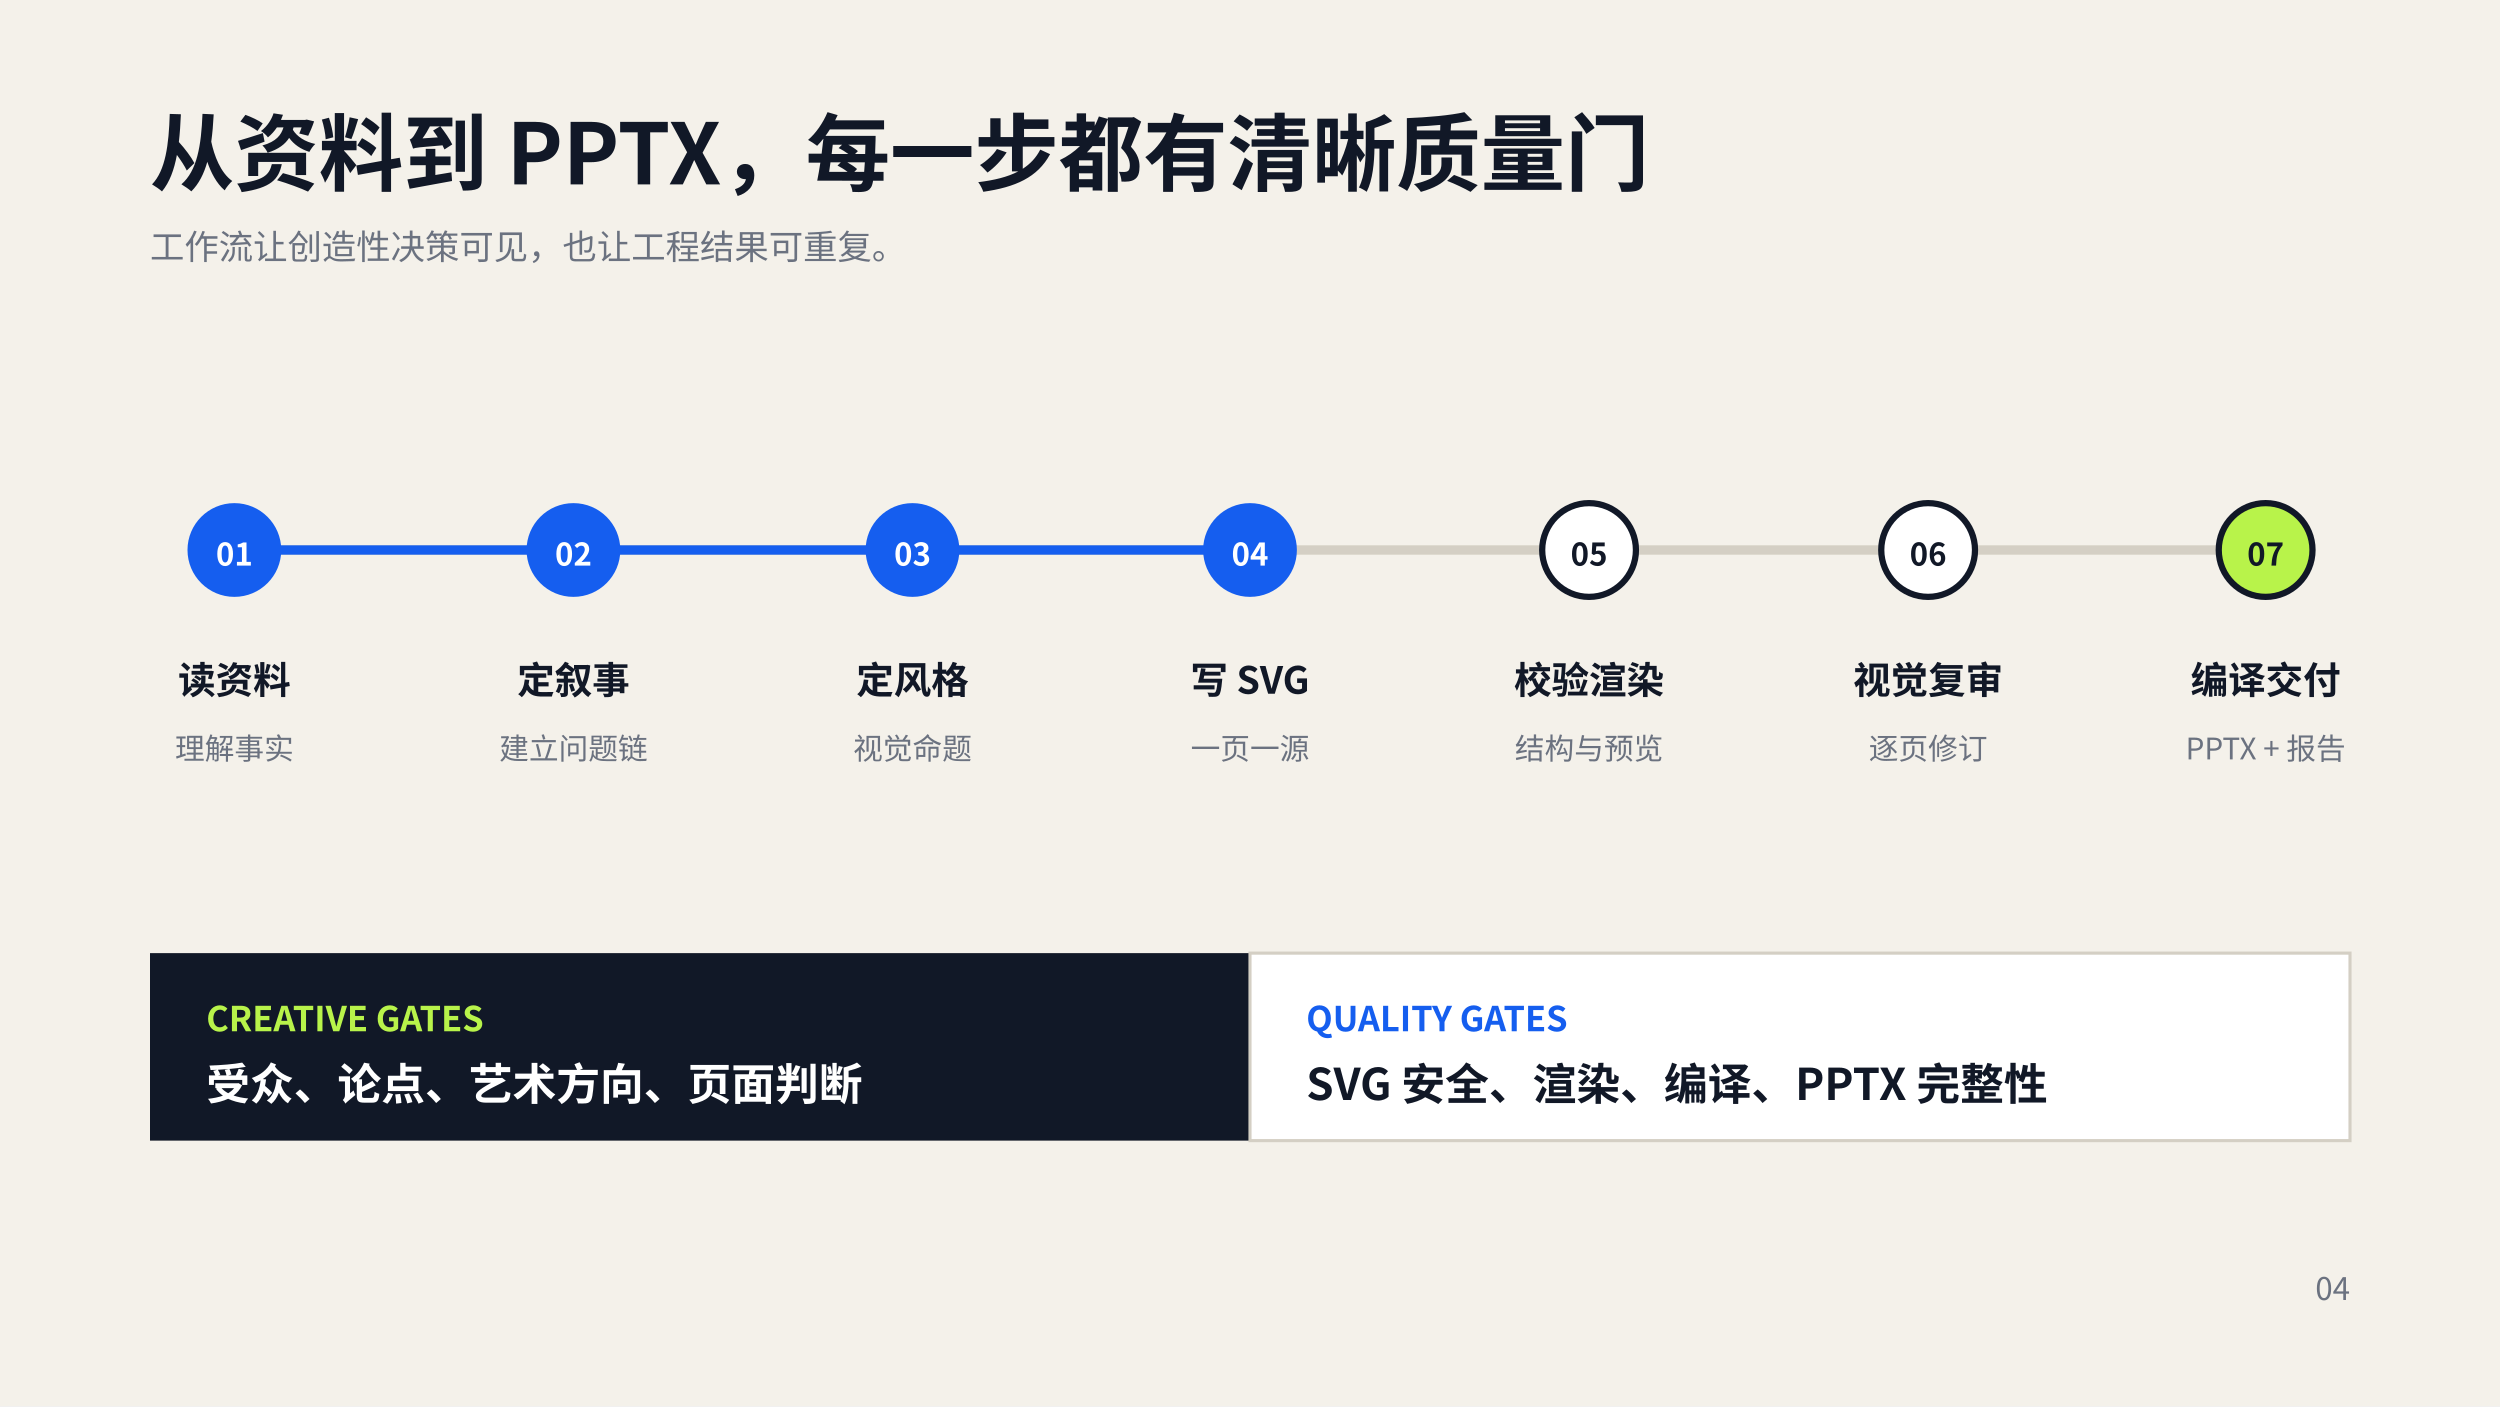
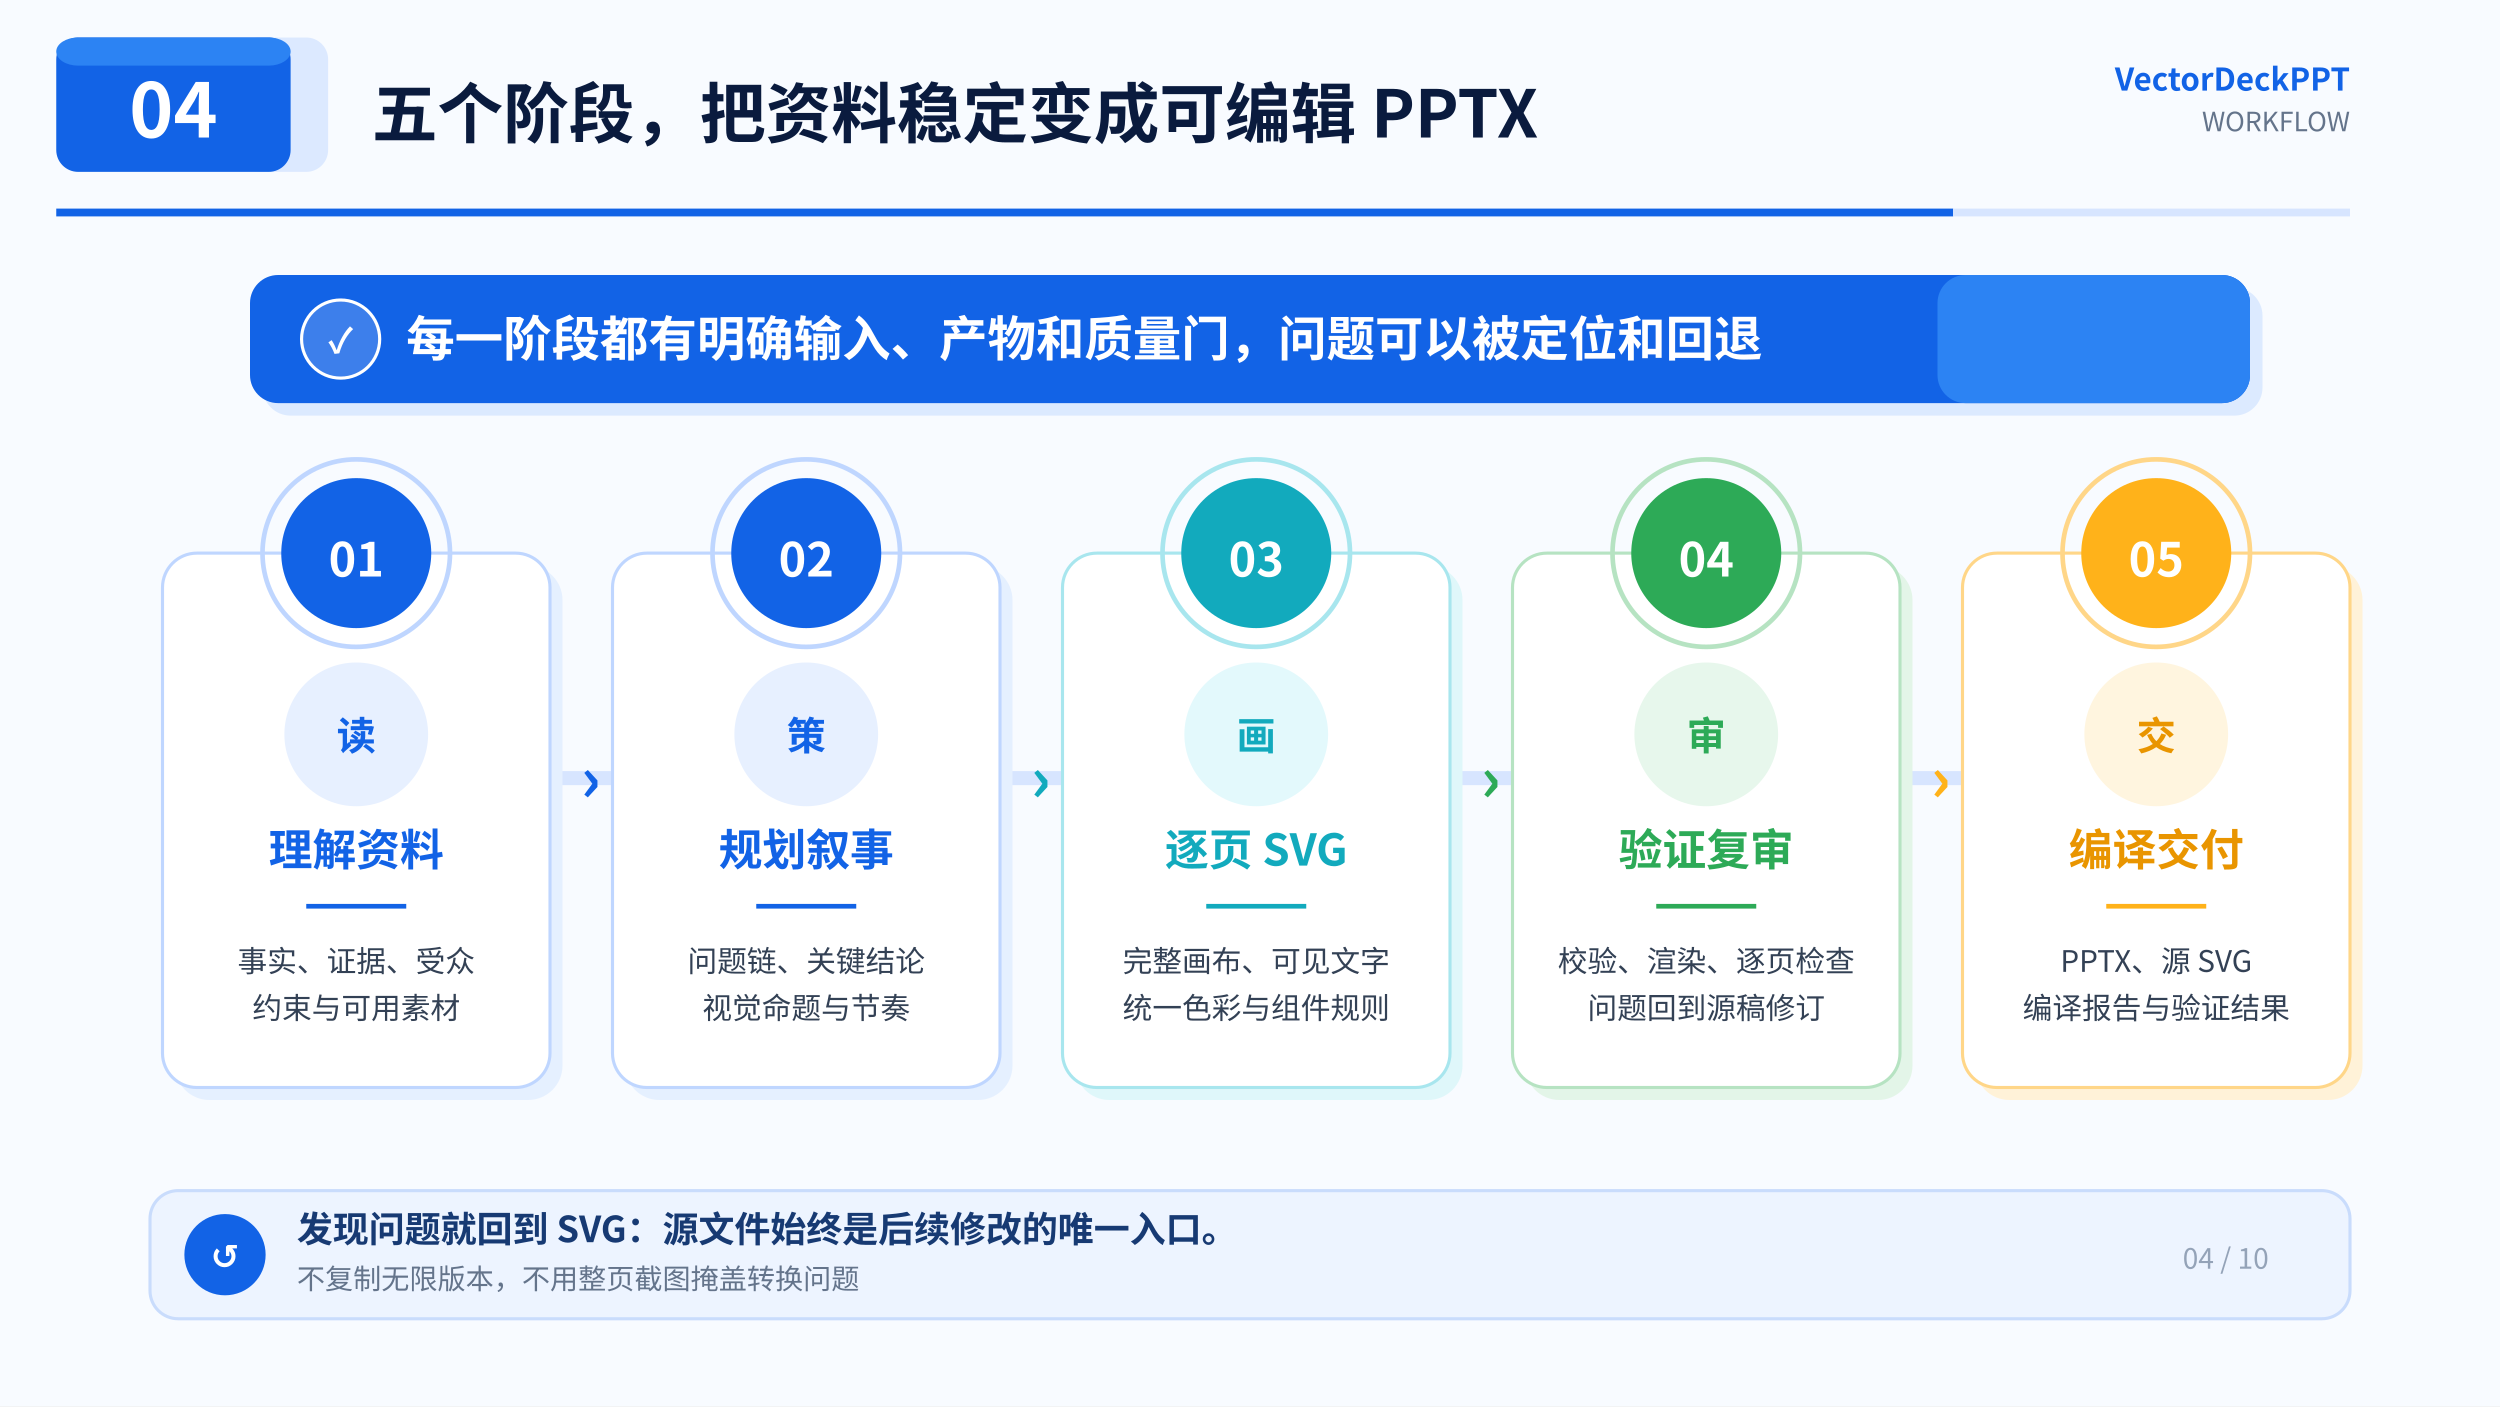
<svg xmlns="http://www.w3.org/2000/svg" width="1600" height="900" viewBox="0 0 1600 900">
-   <rect x="0" y="0" width="1600" height="900" fill="#F4F1EA" />
+   <rect x="0" y="0" width="1600" height="900" fill="#F8FBFF" />
  <g font-family="Microsoft YaHei, PingFang SC, Noto Sans CJK SC, sans-serif">
-     <text x="96" y="118" font-size="54" font-weight="700" fill="#111827">从资料到 PPTX，每一步都有清晰质量门</text>
-     <text x="96" y="166" font-size="22" fill="#6B7280">工作流让创造性决策可见，也让工程结果可重复。</text>
-     <line x1="150" y1="352" x2="1450" y2="352" stroke="#D4CFC4" stroke-width="6" />
-     <line x1="150" y1="352" x2="800" y2="352" stroke="#155EEF" stroke-width="6" />
-     <circle cx="150" cy="352" r="30" fill="#155EEF" />
-     <circle cx="367" cy="352" r="30" fill="#155EEF" />
-     <circle cx="584" cy="352" r="30" fill="#155EEF" />
-     <circle cx="800" cy="352" r="30" fill="#155EEF" />
-     <circle cx="1017" cy="352" r="30" fill="#FFFFFF" stroke="#111827" stroke-width="4" />
-     <circle cx="1234" cy="352" r="30" fill="#FFFFFF" stroke="#111827" stroke-width="4" />
-     <circle cx="1450" cy="352" r="30" fill="#B8F34A" stroke="#111827" stroke-width="4" />
-     <text x="150" y="362" text-anchor="middle" font-size="20" font-weight="700" fill="#FFFFFF">01</text>
-     <text x="367" y="362" text-anchor="middle" font-size="20" font-weight="700" fill="#FFFFFF">02</text>
-     <text x="584" y="362" text-anchor="middle" font-size="20" font-weight="700" fill="#FFFFFF">03</text>
-     <text x="800" y="362" text-anchor="middle" font-size="20" font-weight="700" fill="#FFFFFF">04</text>
-     <text x="1017" y="362" text-anchor="middle" font-size="20" font-weight="700" fill="#111827">05</text>
-     <text x="1234" y="362" text-anchor="middle" font-size="20" font-weight="700" fill="#111827">06</text>
-     <text x="1450" y="362" text-anchor="middle" font-size="20" font-weight="700" fill="#111827">07</text>
-     <text x="150" y="444" text-anchor="middle" font-size="24" font-weight="700" fill="#111827">读资料</text>
-     <text x="367" y="444" text-anchor="middle" font-size="24" font-weight="700" fill="#111827">定叙事</text>
-     <text x="584" y="444" text-anchor="middle" font-size="24" font-weight="700" fill="#111827">定风格</text>
-     <text x="800" y="444" text-anchor="middle" font-size="24" font-weight="700" fill="#111827">写 SVG</text>
-     <text x="1017" y="444" text-anchor="middle" font-size="24" font-weight="700" fill="#111827">校验渲染</text>
-     <text x="1234" y="444" text-anchor="middle" font-size="24" font-weight="700" fill="#111827">视觉复审</text>
-     <text x="1450" y="444" text-anchor="middle" font-size="24" font-weight="700" fill="#111827">编译交付</text>
-     <text x="150" y="486" text-anchor="middle" font-size="19" fill="#6B7280">理解事实</text>
-     <text x="367" y="486" text-anchor="middle" font-size="19" fill="#6B7280">建立问题链</text>
-     <text x="584" y="486" text-anchor="middle" font-size="19" fill="#6B7280">视觉命题</text>
-     <text x="800" y="486" text-anchor="middle" font-size="19" fill="#6B7280">一页一源</text>
-     <text x="1017" y="486" text-anchor="middle" font-size="19" fill="#6B7280">结构与预览</text>
-     <text x="1234" y="486" text-anchor="middle" font-size="19" fill="#6B7280">逐页修订</text>
-     <text x="1450" y="486" text-anchor="middle" font-size="19" fill="#6B7280">PPTX + 报告</text>
-     <rect x="96" y="610" width="704" height="120" fill="#111827" />
-     <text x="132" y="660" font-size="22" font-weight="700" fill="#B8F34A">CREATIVE GATES</text>
-     <text x="132" y="704" font-size="28" font-weight="600" fill="#FFFFFF">受众、论点、艺术方向、页面判断</text>
-     <rect x="800" y="610" width="704" height="120" fill="#FFFFFF" stroke="#D4CFC4" stroke-width="2" />
-     <text x="836" y="660" font-size="22" font-weight="700" fill="#155EEF">QUALITY GATES</text>
-     <text x="836" y="704" font-size="28" font-weight="600" fill="#111827">SVG 安全、渲染、编译、PPTX 完整性</text>
-     <text x="1504" y="832" text-anchor="end" font-size="20" fill="#6B7280">04</text>
+     <rect x="152" y="24" width="58" height="86" rx="14" fill="#DCE9FF" />
+     <rect x="36" y="24" width="150" height="86" rx="14" fill="#1263E6" />
+     <rect x="36" y="24" width="150" height="18" rx="14" fill="#2C83F3" />
+     <text x="111" y="88" text-anchor="middle" font-size="48" font-weight="700" fill="#FFFFFF">04</text>
+     <text x="238" y="88" font-size="42" font-weight="700" fill="#0A1B3E">五个阶段，把资料稳定变成可编辑 PPTX</text>
+     <text x="1504" y="58" text-anchor="end" font-size="20" font-weight="700" fill="#1263E6">VectorDeckPPT</text>
+     <text x="1504" y="84" text-anchor="end" font-size="17" fill="#64748B">WORKFLOW</text>
+     <line x1="36" y1="136" x2="1250" y2="136" stroke="#1263E6" stroke-width="5" />
+     <line x1="1250" y1="136" x2="1504" y2="136" stroke="#D7E5FF" stroke-width="5" />
+     <rect x="168" y="184" width="1280" height="82" rx="18" fill="#DCEAFF" />
+     <rect x="160" y="176" width="1280" height="82" rx="18" fill="#1263E6" />
+     <rect x="1240" y="176" width="200" height="82" rx="18" fill="#2C83F3" />
+     <circle cx="218" cy="217" r="25" fill="#FFFFFF" fill-opacity="0.18" stroke="#FFFFFF" stroke-width="2" />
+     <text x="218" y="226" text-anchor="middle" font-size="22" font-weight="700" fill="#FFFFFF">✓</text>
+     <text x="260" y="228" font-size="31" font-weight="700" fill="#FFFFFF">每一阶段都有明确输入、产物和质量门，问题可以被定位和回退</text>
+     <line x1="236" y1="498" x2="1364" y2="498" stroke="#D7E5FF" stroke-width="9" />
+     <text x="378" y="513" text-anchor="middle" font-size="40" font-weight="700" fill="#1263E6">›</text>
+     <text x="666" y="513" text-anchor="middle" font-size="40" font-weight="700" fill="#12AABD">›</text>
+     <text x="954" y="513" text-anchor="middle" font-size="40" font-weight="700" fill="#2DAA57">›</text>
+     <text x="1242" y="513" text-anchor="middle" font-size="40" font-weight="700" fill="#FFB21A">›</text>
+     <rect x="112" y="362" width="248" height="342" rx="22" fill="#E5F0FF" />
+     <rect x="104" y="354" width="248" height="342" rx="22" fill="#FFFFFF" stroke="#BFD6FF" stroke-width="2" />
+     <circle cx="228" cy="354" r="48" fill="#1263E6" />
+     <circle cx="228" cy="354" r="60" fill="none" stroke="#BFD6FF" stroke-width="3" />
+     <text x="228" y="369" text-anchor="middle" font-size="30" font-weight="700" fill="#FFFFFF">01</text>
+     <circle cx="228" cy="470" r="46" fill="#E7F0FF" />
+     <text x="228" y="480" text-anchor="middle" font-size="25" font-weight="700" fill="#1263E6">读</text>
+     <text x="228" y="554" text-anchor="middle" font-size="28" font-weight="700" fill="#1263E6">理解资料</text>
+     <line x1="196" y1="580" x2="260" y2="580" stroke="#1263E6" stroke-width="3" />
+     <text x="228" y="622" text-anchor="middle" font-size="19" fill="#334155">事实、证据、受众</text>
+     <text x="228" y="652" text-anchor="middle" font-size="19" fill="#334155">约束与可用素材</text>
+     <rect x="400" y="362" width="248" height="342" rx="22" fill="#E5F0FF" />
+     <rect x="392" y="354" width="248" height="342" rx="22" fill="#FFFFFF" stroke="#BFD6FF" stroke-width="2" />
+     <circle cx="516" cy="354" r="48" fill="#1263E6" />
+     <circle cx="516" cy="354" r="60" fill="none" stroke="#BFD6FF" stroke-width="3" />
+     <text x="516" y="369" text-anchor="middle" font-size="30" font-weight="700" fill="#FFFFFF">02</text>
+     <circle cx="516" cy="470" r="46" fill="#E7F0FF" />
+     <text x="516" y="480" text-anchor="middle" font-size="25" font-weight="700" fill="#1263E6">策</text>
+     <text x="516" y="554" text-anchor="middle" font-size="28" font-weight="700" fill="#1263E6">规划叙事</text>
+     <line x1="484" y1="580" x2="548" y2="580" stroke="#1263E6" stroke-width="3" />
+     <text x="516" y="622" text-anchor="middle" font-size="19" fill="#334155">问题链、关键结论</text>
+     <text x="516" y="652" text-anchor="middle" font-size="19" fill="#334155">视觉命题与节奏</text>
+     <rect x="688" y="362" width="248" height="342" rx="22" fill="#DFF7FA" />
+     <rect x="680" y="354" width="248" height="342" rx="22" fill="#FFFFFF" stroke="#A8E6EE" stroke-width="2" />
+     <circle cx="804" cy="354" r="48" fill="#12AABD" />
+     <circle cx="804" cy="354" r="60" fill="none" stroke="#A8E6EE" stroke-width="3" />
+     <text x="804" y="369" text-anchor="middle" font-size="30" font-weight="700" fill="#FFFFFF">03</text>
+     <circle cx="804" cy="470" r="46" fill="#E3F9FC" />
+     <text x="804" y="480" text-anchor="middle" font-size="25" font-weight="700" fill="#12AABD">画</text>
+     <text x="804" y="554" text-anchor="middle" font-size="28" font-weight="700" fill="#12AABD">逐页 SVG</text>
+     <line x1="772" y1="580" x2="836" y2="580" stroke="#12AABD" stroke-width="3" />
+     <text x="804" y="622" text-anchor="middle" font-size="19" fill="#334155">完整画布、可见文字</text>
+     <text x="804" y="652" text-anchor="middle" font-size="19" fill="#334155">统一色彩与组件规则</text>
+     <rect x="976" y="362" width="248" height="342" rx="22" fill="#E3F5E8" />
+     <rect x="968" y="354" width="248" height="342" rx="22" fill="#FFFFFF" stroke="#B6E3C2" stroke-width="2" />
+     <circle cx="1092" cy="354" r="48" fill="#2DAA57" />
+     <circle cx="1092" cy="354" r="60" fill="none" stroke="#B6E3C2" stroke-width="3" />
+     <text x="1092" y="369" text-anchor="middle" font-size="30" font-weight="700" fill="#FFFFFF">04</text>
+     <circle cx="1092" cy="470" r="46" fill="#E7F7EC" />
+     <text x="1092" y="480" text-anchor="middle" font-size="25" font-weight="700" fill="#2DAA57">审</text>
+     <text x="1092" y="554" text-anchor="middle" font-size="28" font-weight="700" fill="#2DAA57">验证复审</text>
+     <line x1="1060" y1="580" x2="1124" y2="580" stroke="#2DAA57" stroke-width="3" />
+     <text x="1092" y="622" text-anchor="middle" font-size="19" fill="#334155">校验、渲染、逐页检查</text>
+     <text x="1092" y="652" text-anchor="middle" font-size="19" fill="#334155">问题回到源稿修订</text>
+     <rect x="1264" y="362" width="248" height="342" rx="22" fill="#FFF2D8" />
+     <rect x="1256" y="354" width="248" height="342" rx="22" fill="#FFFFFF" stroke="#FFD688" stroke-width="2" />
+     <circle cx="1380" cy="354" r="48" fill="#FFB21A" />
+     <circle cx="1380" cy="354" r="60" fill="none" stroke="#FFD688" stroke-width="3" />
+     <text x="1380" y="369" text-anchor="middle" font-size="30" font-weight="700" fill="#FFFFFF">05</text>
+     <circle cx="1380" cy="470" r="46" fill="#FFF5DF" />
+     <text x="1380" y="480" text-anchor="middle" font-size="25" font-weight="700" fill="#E99500">交</text>
+     <text x="1380" y="554" text-anchor="middle" font-size="28" font-weight="700" fill="#E99500">编译交付</text>
+     <line x1="1348" y1="580" x2="1412" y2="580" stroke="#FFB21A" stroke-width="3" />
+     <text x="1380" y="622" text-anchor="middle" font-size="19" fill="#334155">PPTX、源 SVG</text>
+     <text x="1380" y="652" text-anchor="middle" font-size="19" fill="#334155">编译报告与验证结果</text>
+     <rect x="96" y="762" width="1408" height="82" rx="18" fill="#EDF4FF" stroke="#C9DCFC" stroke-width="2" />
+     <circle cx="144" cy="803" r="26" fill="#1263E6" />
+     <text x="144" y="812" text-anchor="middle" font-size="22" font-weight="700" fill="#FFFFFF">↺</text>
+     <text x="190" y="795" font-size="23" font-weight="700" fill="#173A73">发现问题就回到 SVG：源文件始终是后续修改的唯一入口。</text>
+     <text x="190" y="825" font-size="18" fill="#64748B">不复制无限版本，不用整页截图掩盖转换问题</text>
+     <text x="1452" y="812" text-anchor="end" font-size="18" fill="#94A3B8">04 / 10</text>
  </g>
</svg>
